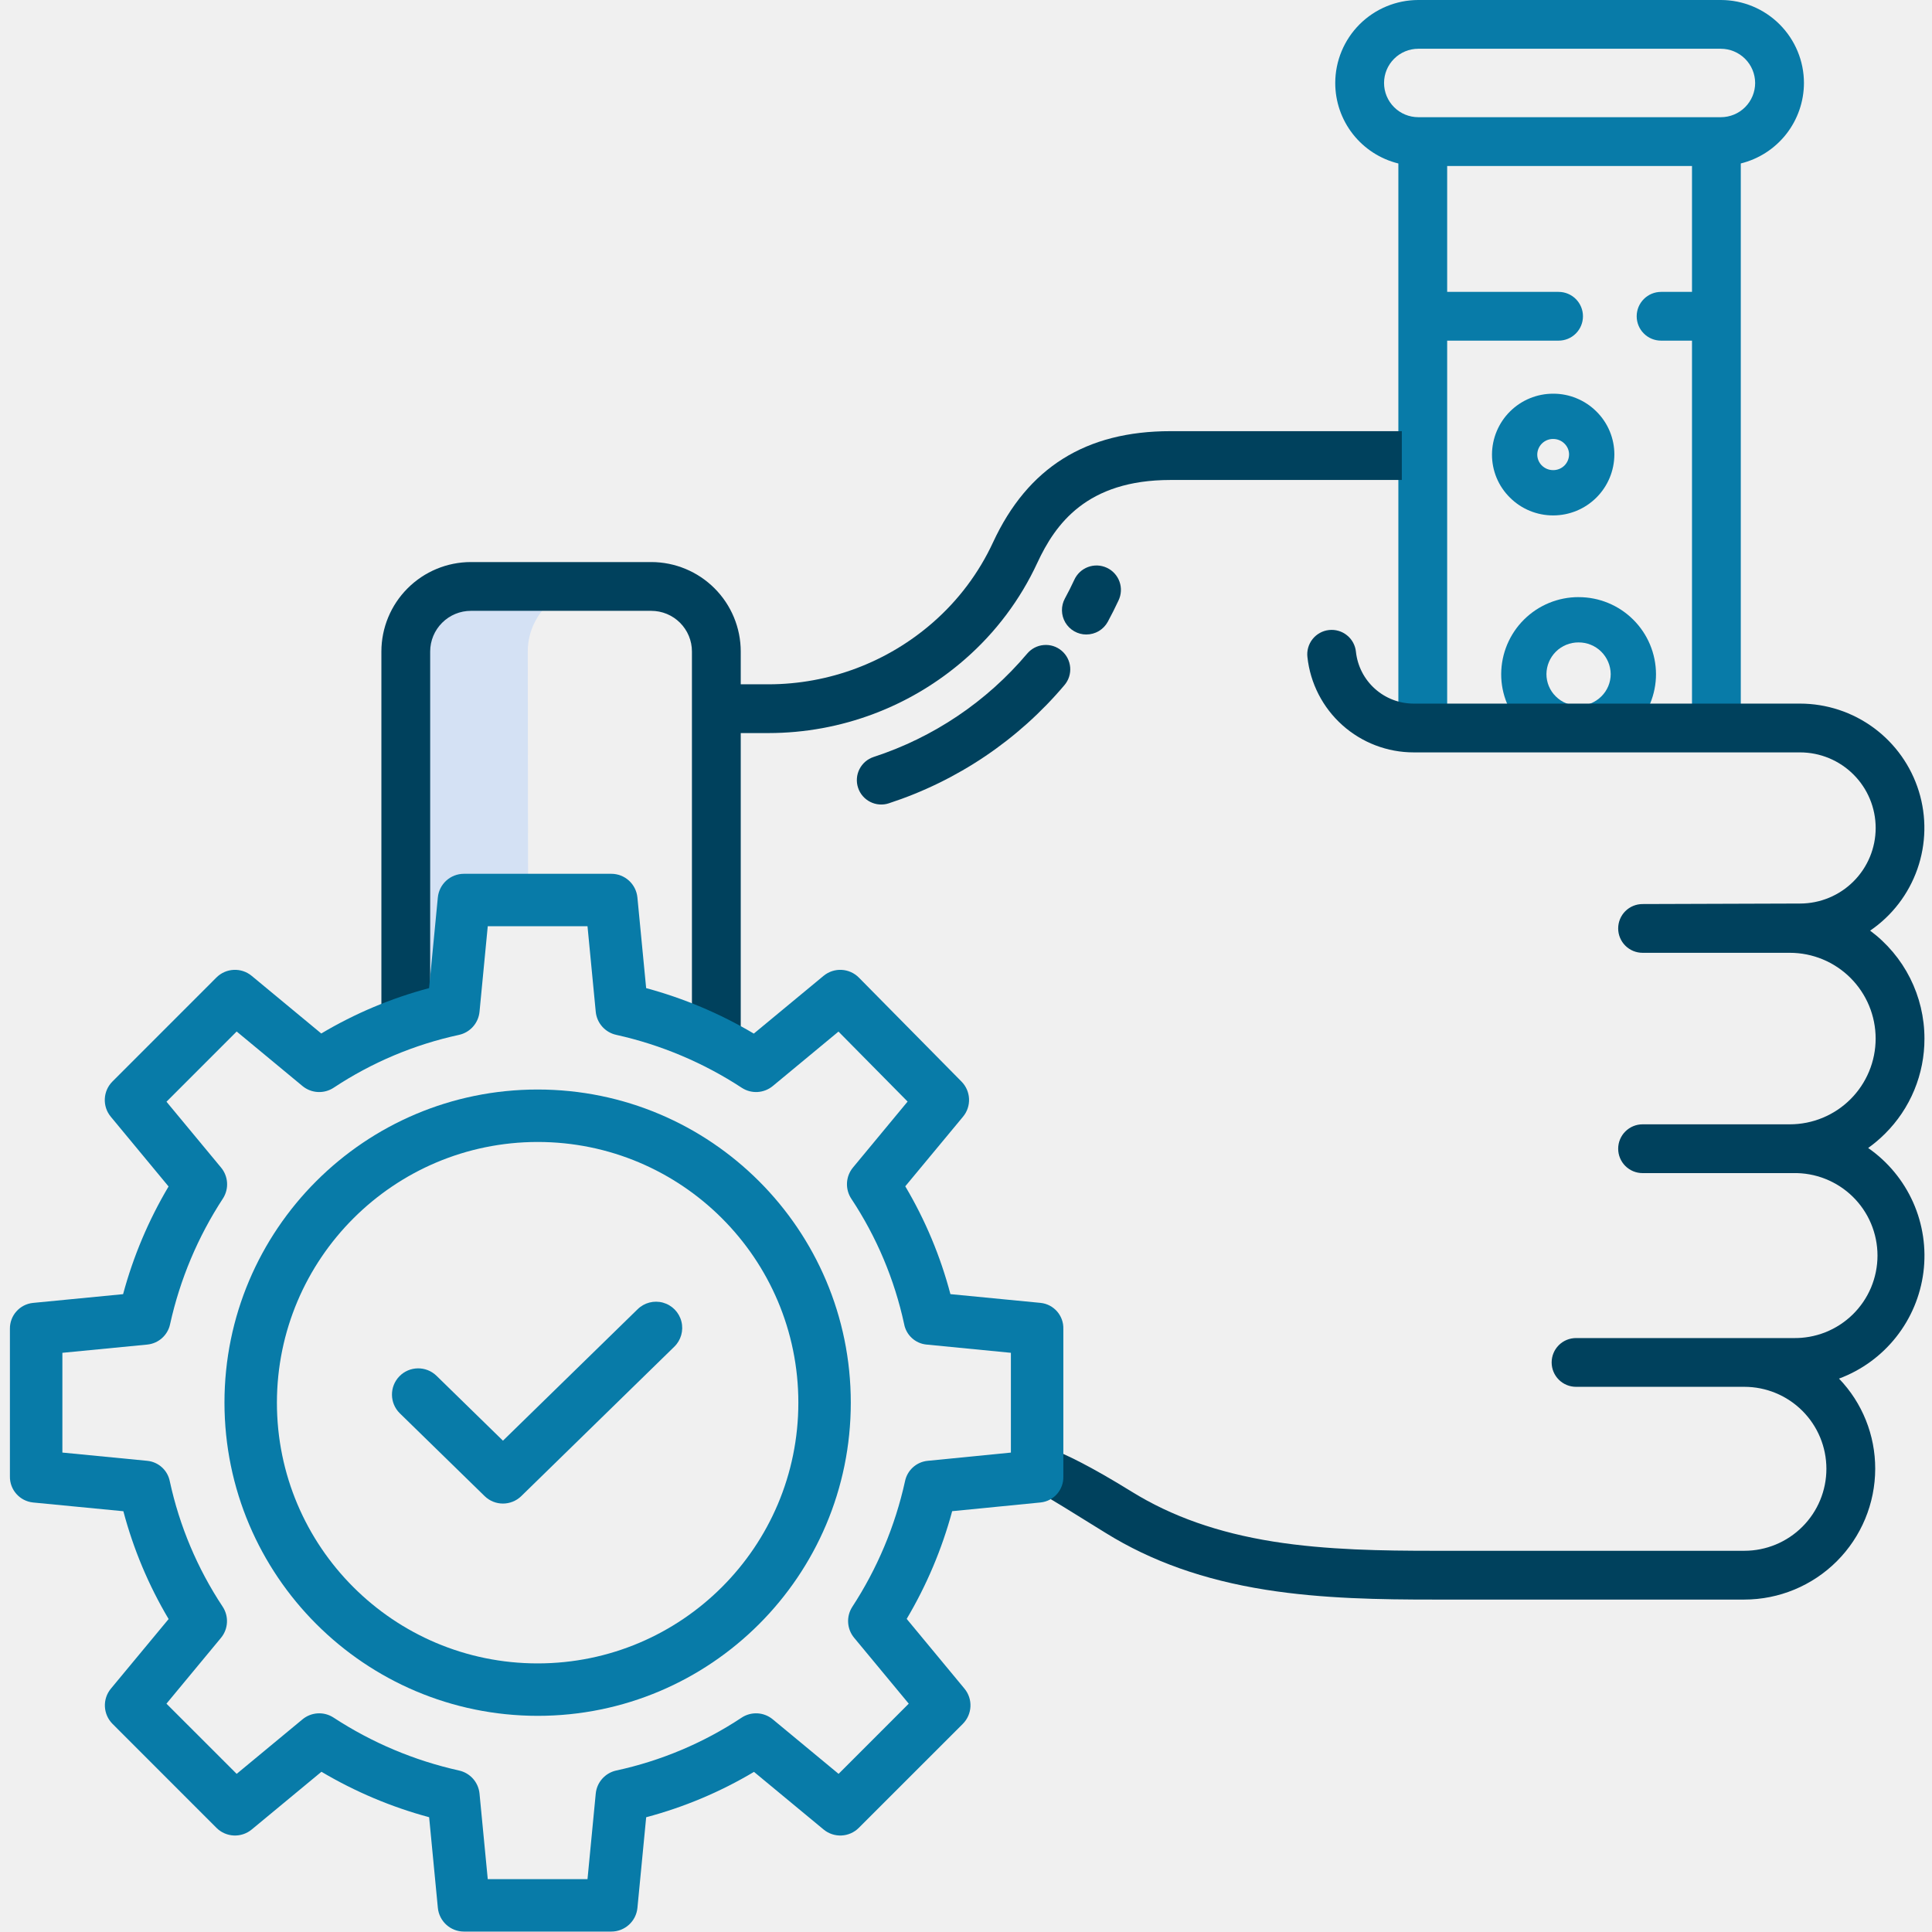
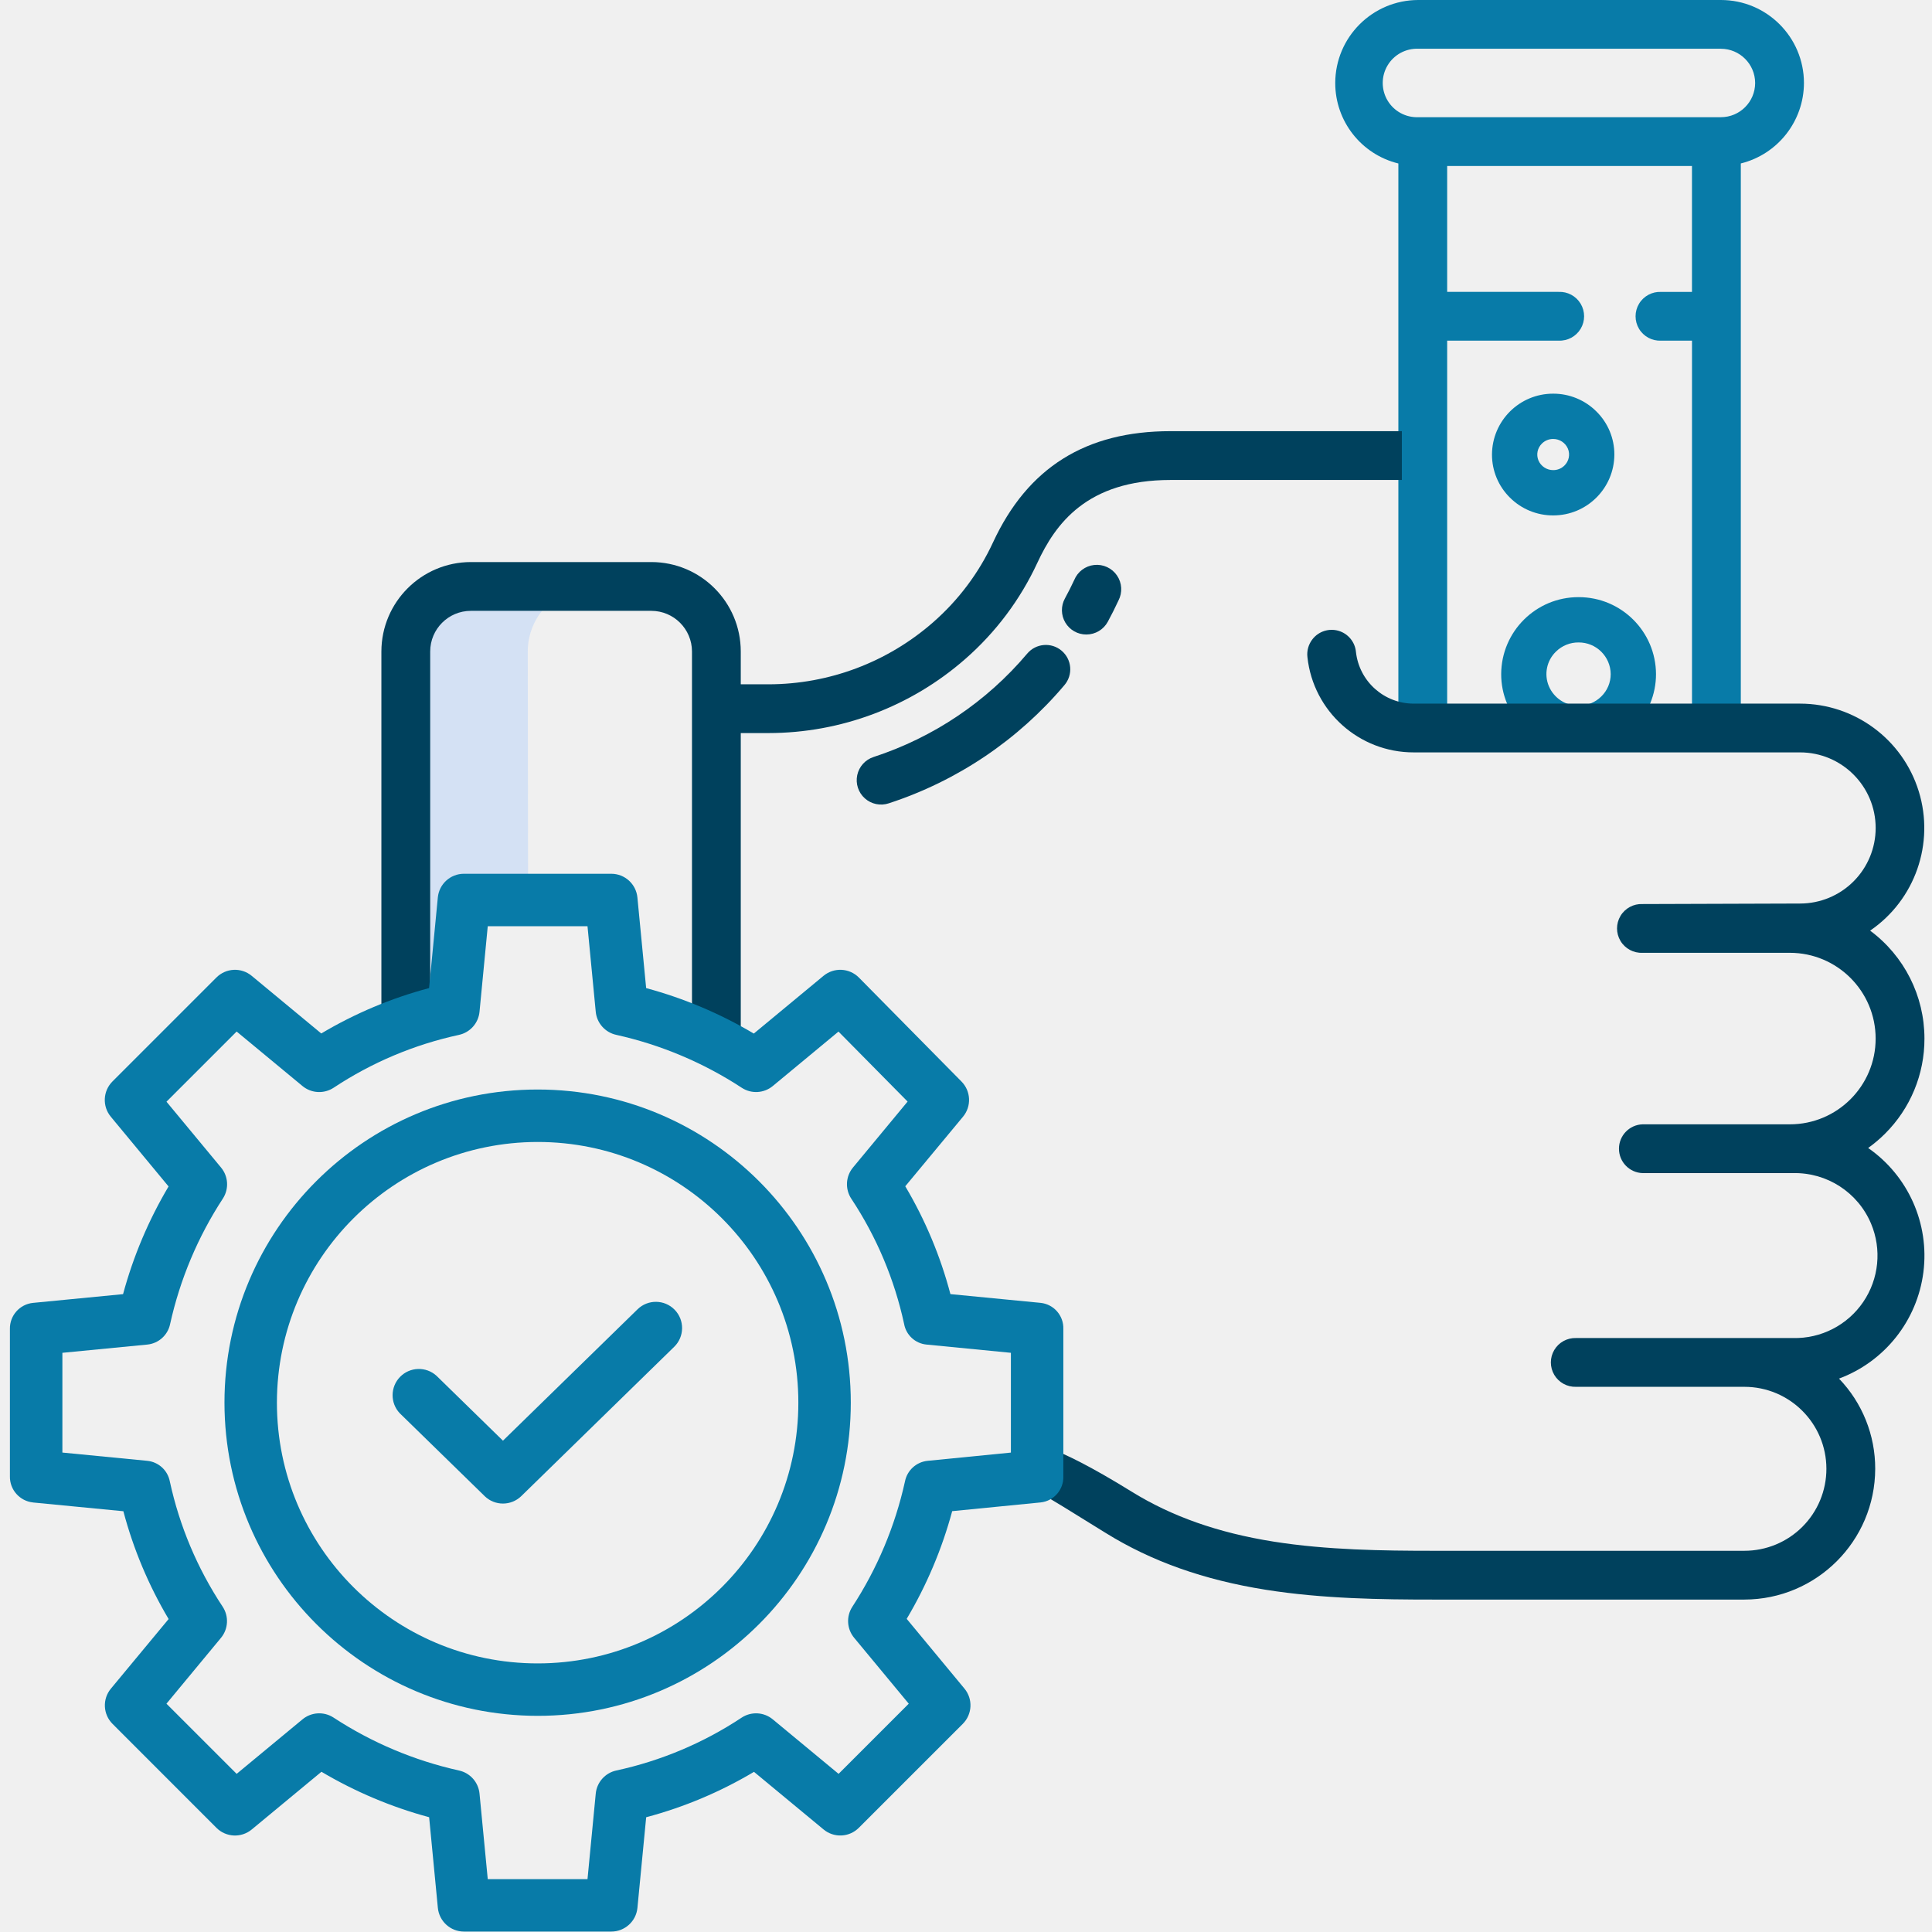
<svg xmlns="http://www.w3.org/2000/svg" width="76" height="76" viewBox="0 0 76 76" fill="none">
  <g clip-path="url(#clip0_697_14067)">
-     <path d="M23.321 23.07H18.522C17.843 23.07 17.192 23.339 16.712 23.819C16.232 24.299 15.962 24.949 15.962 25.628L15.975 39.604L17.511 39.384L18.278 35.388L20.773 34.846L20.761 25.628C20.761 25.292 20.827 24.959 20.956 24.649C21.085 24.339 21.273 24.057 21.511 23.819C21.748 23.582 22.031 23.393 22.341 23.265C22.652 23.136 22.985 23.07 23.321 23.07Z" fill="#D4E1F4" />
-     <path d="M61.096 20.275H61.098C61.734 20.276 62.344 20.025 62.796 19.576C63.247 19.128 63.502 18.519 63.505 17.883C63.506 17.567 63.444 17.255 63.322 16.963C63.201 16.672 63.023 16.408 62.798 16.186C62.575 15.964 62.31 15.787 62.018 15.668C61.727 15.547 61.414 15.486 61.099 15.487H61.098C60.462 15.486 59.851 15.737 59.4 16.186C58.949 16.634 58.694 17.243 58.691 17.879C58.69 18.195 58.752 18.507 58.873 18.799C58.995 19.09 59.173 19.354 59.398 19.575C59.621 19.798 59.886 19.974 60.177 20.094C60.469 20.214 60.781 20.276 61.096 20.275ZM61.098 17.268C61.18 17.268 61.262 17.284 61.339 17.315C61.415 17.346 61.484 17.392 61.543 17.451C61.6 17.507 61.646 17.574 61.677 17.648C61.708 17.721 61.724 17.801 61.723 17.881C61.721 18.045 61.654 18.202 61.537 18.317C61.42 18.431 61.262 18.495 61.098 18.493C61.015 18.494 60.933 18.478 60.857 18.447C60.78 18.415 60.711 18.369 60.652 18.311C60.595 18.255 60.55 18.188 60.519 18.114C60.488 18.04 60.472 17.961 60.472 17.881C60.474 17.716 60.541 17.56 60.658 17.445C60.776 17.33 60.934 17.266 61.098 17.268V17.268Z" fill="#087BA8" />
-     <path d="M62.097 23.489C61.293 23.488 60.52 23.806 59.95 24.373C59.379 24.94 59.057 25.71 59.053 26.514C59.051 26.913 59.13 27.308 59.283 27.676C59.437 28.044 59.662 28.378 59.946 28.658C60.228 28.939 60.564 29.163 60.933 29.314C61.302 29.466 61.697 29.544 62.096 29.543H62.098C62.496 29.544 62.891 29.467 63.26 29.315C63.629 29.164 63.964 28.941 64.247 28.66C64.531 28.381 64.757 28.047 64.911 27.679C65.064 27.312 65.143 26.917 65.143 26.518C65.14 25.713 64.818 24.942 64.247 24.375C63.677 23.807 62.904 23.489 62.1 23.49L62.097 23.489ZM63.361 26.517C63.361 26.681 63.328 26.843 63.265 26.993C63.202 27.144 63.109 27.281 62.993 27.395C62.875 27.512 62.735 27.605 62.582 27.668C62.428 27.731 62.263 27.763 62.097 27.762H62.096C61.929 27.763 61.765 27.731 61.611 27.667C61.457 27.604 61.317 27.511 61.2 27.394C61.083 27.28 60.991 27.143 60.928 26.992C60.865 26.841 60.833 26.68 60.833 26.516C60.836 26.183 60.971 25.866 61.207 25.632C61.444 25.399 61.764 25.269 62.096 25.271C62.429 25.269 62.749 25.399 62.986 25.632C63.223 25.866 63.358 26.184 63.361 26.517V26.517Z" fill="#087BA8" />
-     <path d="M67.696 0H55.792C54.926 0.001 54.096 0.345 53.483 0.957C52.871 1.569 52.526 2.399 52.525 3.264C52.525 3.994 52.769 4.702 53.219 5.276C53.67 5.85 54.299 6.257 55.008 6.431V28.639L56.928 28.637V13.4H61.311C61.565 13.4 61.809 13.3 61.989 13.12C62.169 12.94 62.27 12.696 62.27 12.441C62.27 12.187 62.169 11.943 61.989 11.763C61.809 11.583 61.565 11.482 61.311 11.482H56.928V6.529H66.559V11.482H65.343C65.089 11.482 64.844 11.583 64.665 11.763C64.484 11.943 64.383 12.187 64.383 12.441C64.383 12.696 64.484 12.94 64.665 13.12C64.844 13.3 65.089 13.4 65.343 13.4H66.559V28.639L68.478 28.637V6.43C69.187 6.255 69.816 5.848 70.266 5.275C70.716 4.701 70.961 3.994 70.963 3.265C70.962 2.399 70.617 1.57 70.005 0.958C69.393 0.346 68.562 0.001 67.696 0ZM67.696 4.61H55.792C55.435 4.61 55.092 4.469 54.84 4.216C54.587 3.964 54.445 3.621 54.445 3.264C54.445 2.907 54.587 2.565 54.84 2.313C55.092 2.06 55.435 1.918 55.792 1.918H67.696C68.053 1.919 68.395 2.061 68.648 2.314C68.9 2.566 69.042 2.908 69.043 3.264C69.043 3.621 68.901 3.963 68.648 4.216C68.396 4.468 68.053 4.61 67.696 4.61Z" fill="#087BA8" />
-     <path d="M46.044 16.961C42.713 16.961 40.429 18.392 39.064 21.334C38.507 22.536 37.703 23.608 36.706 24.48C34.915 26.05 32.615 26.917 30.233 26.919H29.139V25.627C29.138 24.695 28.767 23.801 28.107 23.142C27.447 22.482 26.553 22.111 25.62 22.11H18.522C17.589 22.111 16.695 22.482 16.035 23.142C15.375 23.801 15.004 24.695 15.003 25.627V40.417H16.922V25.627C16.923 25.203 17.092 24.797 17.392 24.498C17.692 24.198 18.098 24.029 18.522 24.029H25.62C26.044 24.029 26.451 24.198 26.75 24.497C27.05 24.797 27.219 25.203 27.219 25.627V40.915C27.219 41.169 27.32 41.413 27.5 41.593C27.68 41.773 27.925 41.874 28.179 41.874C28.434 41.874 28.678 41.773 28.858 41.593C29.038 41.413 29.139 41.169 29.139 40.915V28.837H30.233C33.081 28.835 35.831 27.799 37.972 25.921C39.171 24.873 40.136 23.586 40.805 22.142C41.51 20.623 42.742 18.881 46.044 18.881H55.144V16.962L46.044 16.961Z" fill="#00415D" />
-     <path d="M75.703 40.854C75.703 40.029 75.51 39.215 75.139 38.478C74.768 37.741 74.229 37.101 73.566 36.609C74.43 36.02 75.081 35.17 75.426 34.183C75.771 33.197 75.791 32.126 75.483 31.128C75.174 30.129 74.554 29.256 73.713 28.635C72.872 28.014 71.854 27.679 70.808 27.678H55.613C55.05 27.679 54.505 27.471 54.086 27.095C53.666 26.719 53.4 26.201 53.339 25.641C53.327 25.515 53.289 25.393 53.229 25.281C53.169 25.17 53.087 25.071 52.988 24.992C52.89 24.912 52.776 24.852 52.655 24.817C52.533 24.781 52.406 24.77 52.28 24.784C52.154 24.797 52.032 24.836 51.921 24.897C51.81 24.958 51.712 25.041 51.633 25.14C51.554 25.239 51.496 25.353 51.461 25.475C51.426 25.597 51.416 25.724 51.431 25.85C51.543 26.88 52.032 27.833 52.804 28.524C53.576 29.216 54.577 29.598 55.613 29.597H70.808C71.597 29.597 72.354 29.91 72.912 30.468C73.47 31.025 73.784 31.781 73.784 32.57C73.784 33.359 73.47 34.115 72.912 34.672C72.354 35.23 71.597 35.543 70.808 35.543L64.615 35.563C64.36 35.563 64.116 35.664 63.936 35.843C63.756 36.023 63.655 36.267 63.655 36.522C63.655 36.776 63.756 37.02 63.936 37.2C64.116 37.38 64.36 37.481 64.615 37.481H70.407C71.302 37.481 72.161 37.836 72.794 38.469C73.427 39.102 73.783 39.96 73.783 40.855C73.783 41.749 73.427 42.608 72.794 43.24C72.161 43.873 71.302 44.228 70.407 44.228H64.615C64.36 44.228 64.116 44.33 63.936 44.51C63.756 44.689 63.655 44.933 63.655 45.188C63.655 45.442 63.756 45.686 63.936 45.866C64.116 46.046 64.36 46.147 64.615 46.147H70.536C70.969 46.137 71.399 46.214 71.801 46.373C72.203 46.532 72.57 46.769 72.879 47.071C73.188 47.373 73.434 47.734 73.602 48.133C73.769 48.531 73.856 48.959 73.856 49.391C73.856 49.823 73.769 50.251 73.602 50.65C73.434 51.048 73.188 51.409 72.879 51.711C72.57 52.013 72.203 52.251 71.801 52.41C71.399 52.568 70.969 52.645 70.536 52.636H61.998C61.743 52.636 61.499 52.736 61.319 52.916C61.139 53.096 61.038 53.34 61.038 53.595C61.038 53.849 61.139 54.093 61.319 54.273C61.499 54.453 61.743 54.554 61.998 54.554H68.618C69.474 54.554 70.295 54.894 70.9 55.498C71.506 56.103 71.846 56.924 71.846 57.779C71.846 58.634 71.506 59.455 70.9 60.059C70.295 60.664 69.474 61.004 68.618 61.004H56.364C54.429 61.004 52.19 60.976 50.092 60.642C47.913 60.295 46.089 59.652 44.514 58.676C41.244 56.654 40.623 56.827 40.623 56.827L40.46 58.739C41.023 58.739 40.489 58.443 43.501 60.306C45.297 61.42 47.354 62.15 49.789 62.537C52.026 62.893 54.355 62.923 56.363 62.923H68.618C69.983 62.922 71.291 62.379 72.256 61.415C73.221 60.45 73.764 59.143 73.766 57.779C73.769 56.456 73.259 55.184 72.342 54.231C73.225 53.902 74.002 53.338 74.587 52.599C75.172 51.861 75.544 50.977 75.663 50.042C75.781 49.107 75.641 48.158 75.258 47.297C74.874 46.437 74.263 45.697 73.489 45.159C73.725 44.99 73.947 44.802 74.152 44.597C74.646 44.107 75.037 43.523 75.303 42.881C75.569 42.238 75.705 41.549 75.703 40.854Z" fill="#00415D" />
-     <path d="M41.76 25.596C41.664 25.515 41.552 25.453 41.432 25.415C41.312 25.377 41.186 25.363 41.06 25.374C40.934 25.384 40.812 25.419 40.7 25.477C40.588 25.535 40.489 25.615 40.407 25.711C38.812 27.601 36.72 29.009 34.367 29.777C34.248 29.816 34.137 29.878 34.041 29.96C33.945 30.043 33.867 30.143 33.81 30.255C33.753 30.367 33.718 30.49 33.709 30.615C33.699 30.741 33.714 30.867 33.754 30.987C33.793 31.107 33.855 31.218 33.937 31.313C34.019 31.409 34.12 31.487 34.232 31.544C34.344 31.601 34.467 31.636 34.593 31.645C34.718 31.655 34.845 31.64 34.964 31.6C37.656 30.722 40.049 29.111 41.875 26.948C41.956 26.852 42.018 26.741 42.056 26.621C42.094 26.5 42.109 26.374 42.098 26.248C42.087 26.123 42.052 26.001 41.994 25.889C41.936 25.777 41.856 25.677 41.76 25.596Z" fill="#00415D" />
-     <path d="M42.734 24.959C42.906 24.959 43.076 24.913 43.225 24.825C43.373 24.736 43.495 24.61 43.578 24.458C43.726 24.185 43.868 23.903 43.999 23.622C44.054 23.507 44.086 23.383 44.093 23.255C44.1 23.128 44.081 23.001 44.038 22.881C43.996 22.761 43.929 22.651 43.843 22.557C43.758 22.463 43.654 22.387 43.538 22.334C43.422 22.28 43.297 22.25 43.17 22.245C43.043 22.241 42.916 22.261 42.797 22.306C42.677 22.351 42.568 22.419 42.475 22.507C42.383 22.594 42.309 22.699 42.257 22.815C42.144 23.06 42.02 23.305 41.891 23.542C41.812 23.688 41.771 23.853 41.775 24.019C41.778 24.185 41.824 24.348 41.909 24.491C41.994 24.633 42.115 24.752 42.259 24.834C42.404 24.916 42.567 24.96 42.734 24.96V24.959Z" fill="#00415D" />
-     <path d="M1.3 59.104L4.853 59.448C5.247 60.937 5.846 62.365 6.633 63.689L4.363 66.426C4.023 66.836 4.051 67.436 4.427 67.813L8.515 71.903C8.891 72.279 9.492 72.307 9.902 71.968L12.645 69.697C13.969 70.482 15.394 71.084 16.881 71.485L17.224 75.05C17.276 75.579 17.72 75.983 18.25 75.983H24.048C24.579 75.983 25.024 75.579 25.075 75.05L25.419 71.486C26.909 71.09 28.336 70.49 29.66 69.701L32.398 71.968C32.807 72.307 33.408 72.279 33.784 71.902L37.874 67.813C38.25 67.436 38.279 66.835 37.939 66.426L35.667 63.683C36.453 62.358 37.055 60.933 37.456 59.446L40.935 59.103C41.457 59.048 41.846 58.6 41.829 58.077V52.279C41.846 51.754 41.455 51.306 40.933 51.252L37.387 50.908C36.995 49.419 36.397 47.991 35.611 46.666L37.882 43.929C38.221 43.523 38.196 42.925 37.824 42.547L33.788 38.458C33.412 38.077 32.808 38.047 32.396 38.388L29.653 40.659C28.329 39.873 26.904 39.272 25.418 38.87L25.074 35.305C25.023 34.776 24.578 34.373 24.048 34.373H18.25C17.718 34.373 17.274 34.776 17.223 35.306L16.879 38.87C15.39 39.266 13.962 39.866 12.638 40.655L9.901 38.388C9.491 38.048 8.889 38.077 8.513 38.453L4.424 42.543C4.048 42.919 4.019 43.521 4.359 43.93L6.631 46.673C5.845 47.997 5.243 49.422 4.842 50.909L1.299 51.253C0.775 51.306 0.38 51.752 0.39 52.279V58.077C0.38 58.603 0.776 59.05 1.3 59.104ZM2.454 53.216L5.794 52.892C6.238 52.848 6.602 52.521 6.692 52.084C7.081 50.326 7.785 48.652 8.77 47.145C9.014 46.767 8.983 46.274 8.695 45.928L6.549 43.339L9.31 40.577L11.899 42.722C12.25 43.012 12.75 43.038 13.129 42.786C14.628 41.794 16.298 41.09 18.054 40.71C18.493 40.614 18.82 40.247 18.863 39.8L19.187 36.436H23.111L23.435 39.8C23.478 40.246 23.805 40.614 24.244 40.709C26.003 41.1 27.676 41.806 29.183 42.793C29.561 43.038 30.053 43.008 30.4 42.721L32.984 40.58L35.703 43.333L33.554 45.927C33.264 46.278 33.238 46.778 33.49 47.158C34.482 48.656 35.186 50.327 35.566 52.083C35.645 52.516 36.001 52.846 36.44 52.891L39.766 53.216V57.141L36.49 57.465C36.048 57.509 35.687 57.837 35.6 58.273C35.212 60.031 34.509 61.704 33.525 63.212C33.282 63.591 33.313 64.083 33.602 64.429L35.748 67.018L32.988 69.779L30.399 67.635C30.048 67.344 29.548 67.318 29.169 67.571C27.671 68.563 26 69.267 24.244 69.647C23.805 69.743 23.478 70.11 23.435 70.556L23.111 73.92H19.187L18.863 70.556C18.82 70.11 18.494 69.743 18.055 69.647C16.296 69.256 14.623 68.549 13.117 67.563C12.739 67.318 12.246 67.348 11.899 67.635L9.31 69.779L6.548 67.018L8.693 64.429C8.983 64.078 9.009 63.578 8.756 63.198C7.764 61.7 7.06 60.029 6.68 58.273C6.596 57.838 6.236 57.509 5.794 57.465L2.454 57.14V53.216H2.454Z" fill="#087BA8" />
-     <path d="M21.149 67.497C27.953 67.497 33.468 61.982 33.468 55.178C33.468 48.374 27.953 42.859 21.149 42.859C14.345 42.859 8.83 48.374 8.83 55.178C8.837 61.979 14.348 67.49 21.149 67.497ZM21.149 44.922C26.813 44.922 31.405 49.514 31.405 55.178C31.405 60.842 26.813 65.434 21.149 65.434C15.485 65.434 10.893 60.842 10.893 55.178C10.899 49.517 15.488 44.928 21.149 44.922Z" fill="#087BA8" />
-     <path d="M19.064 58.853C19.465 59.244 20.105 59.244 20.506 58.853L26.521 52.98C26.788 52.723 26.896 52.343 26.805 51.984C26.715 51.625 26.438 51.342 26.082 51.243C25.725 51.144 25.343 51.244 25.08 51.504L19.785 56.673L17.167 54.116C16.758 53.723 16.108 53.733 15.712 54.139C15.316 54.545 15.322 55.194 15.725 55.593L19.064 58.853Z" fill="#087BA8" />
+     <path d="M23.32 23.07h-4.798a2.56 2.56 0 00-2.56 2.558l.013 13.976 1.536-.22.767-3.996 2.495-.542-.012-9.218a2.557 2.557 0 012.56-2.558z" fill="#D4E1F4" />
+     <path d="M61.096 20.275h.002a2.403 2.403 0 002.407-2.392 2.37 2.37 0 00-.707-1.697 2.397 2.397 0 00-1.699-.7h-.001a2.404 2.404 0 00-2.407 2.393 2.37 2.37 0 00.706 1.696 2.396 2.396 0 001.7.7zm.002-3.007a.627.627 0 01.579.38.603.603 0 01-.14.669.62.62 0 01-.44.176.628.628 0 01-.578-.38.603.603 0 01.14-.668.62.62 0 01.439-.177zm.999 6.222a3.039 3.039 0 00-3.044 3.024 2.996 2.996 0 00.893 2.144 3.034 3.034 0 002.15.885h.002a3.034 3.034 0 002.149-.883 2.999 2.999 0 00.896-2.142A3.04 3.04 0 0062.1 23.49h-.003zm1.264 3.027a1.227 1.227 0 01-.368.878 1.265 1.265 0 01-.896.367h-.001a1.263 1.263 0 01-1.168-.77 1.229 1.229 0 01.28-1.36 1.25 1.25 0 01.889-.36 1.256 1.256 0 011.264 1.245z" fill="#087BA8" />
+     <path d="M67.696 0H55.792a3.271 3.271 0 00-3.267 3.264 3.257 3.257 0 002.483 3.167v22.208l1.92-.002V13.4h4.383a.96.96 0 100-1.918h-4.383V6.53h9.63v4.953h-1.215a.96.96 0 100 1.918h1.216v15.24l1.92-.003V6.43a3.27 3.27 0 002.484-3.165A3.267 3.267 0 0067.696 0zm0 4.61H55.792a1.347 1.347 0 110-2.692h11.904a1.35 1.35 0 011.347 1.346 1.347 1.347 0 01-1.347 1.346z" fill="#087BA8" />
+     <path d="M46.044 16.961c-3.33 0-5.615 1.43-6.98 4.373a9.461 9.461 0 01-2.358 3.146 9.832 9.832 0 01-6.473 2.439H29.14v-1.292a3.52 3.52 0 00-3.52-3.517h-7.097a3.524 3.524 0 00-3.52 3.517v14.79h1.92v-14.79a1.6 1.6 0 011.6-1.598h7.098a1.602 1.602 0 011.6 1.598v15.288a.959.959 0 001.919 0V28.837h1.094a11.75 11.75 0 007.739-2.916 11.369 11.369 0 002.833-3.78c.705-1.518 1.937-3.26 5.239-3.26h9.1v-1.919h-9.1zm29.659 23.893a5.283 5.283 0 00-2.137-4.245 4.892 4.892 0 00-2.758-8.93H55.613a2.286 2.286 0 01-2.274-2.038.958.958 0 00-1.706-.5.959.959 0 00-.202.71 4.198 4.198 0 004.182 3.746h15.195a2.976 2.976 0 012.976 2.973 2.973 2.973 0 01-2.976 2.973l-6.194.02a.96.96 0 100 1.918h5.793a3.377 3.377 0 013.376 3.374 3.373 3.373 0 01-3.376 3.373h-5.792a.96.96 0 000 1.919h5.921a3.25 3.25 0 013.066 1.986 3.244 3.244 0 01-3.066 4.502h-8.538a.96.96 0 100 1.919h6.62a3.228 3.228 0 013.228 3.225 3.224 3.224 0 01-3.228 3.225H56.364c-1.935 0-4.174-.028-6.272-.362-2.179-.347-4.003-.99-5.578-1.966-3.27-2.022-3.891-1.849-3.891-1.849l-.163 1.912c.563 0 .029-.296 3.041 1.567 1.796 1.114 3.853 1.844 6.288 2.231 2.237.356 4.566.386 6.574.386h12.255a5.155 5.155 0 005.148-5.144 5.097 5.097 0 00-1.424-3.548 5.164 5.164 0 003.32-4.19 5.158 5.158 0 00-2.173-4.882c.236-.17.458-.357.663-.562a5.256 5.256 0 001.551-3.743z" fill="#00415D" />
+     <path d="M41.76 25.596a.96.96 0 00-1.352.115 13.307 13.307 0 01-6.04 4.066.959.959 0 10.596 1.823 15.226 15.226 0 006.91-4.652.957.957 0 00-.114-1.352zm.974-.636a.96.96 0 00.844-.502c.148-.273.29-.555.42-.836a.96.96 0 10-1.74-.807c-.114.245-.238.49-.367.727a.958.958 0 00.843 1.418z" fill="#00415D" />
+     <path d="M1.3 59.104l3.553.344a16.63 16.63 0 001.78 4.241l-2.27 2.737a1.03 1.03 0 00.064 1.387l4.088 4.09c.376.376.977.404 1.387.065l2.743-2.271a16.994 16.994 0 004.236 1.788l.343 3.565c.052.529.496.933 1.026.933h5.798c.531 0 .976-.404 1.027-.933l.344-3.564A16.636 16.636 0 0029.66 69.7l2.738 2.267c.41.34 1.01.311 1.386-.066l4.09-4.089c.376-.377.405-.978.065-1.387l-2.272-2.743a16.96 16.96 0 001.79-4.237l3.478-.343a1 1 0 00.894-1.026v-5.798a1 1 0 00-.896-1.027l-3.546-.344a16.604 16.604 0 00-1.776-4.242l2.271-2.736a1.031 1.031 0 00-.058-1.383l-4.036-4.09c-.376-.38-.98-.41-1.392-.07l-2.743 2.272a16.964 16.964 0 00-4.235-1.789l-.344-3.565a1.032 1.032 0 00-1.026-.932H18.25a1.03 1.03 0 00-1.027.933l-.344 3.564a16.638 16.638 0 00-4.241 1.785l-2.737-2.267a1.031 1.031 0 00-1.388.066l-4.089 4.089a1.031 1.031 0 00-.065 1.387l2.272 2.743a16.972 16.972 0 00-1.79 4.236l-3.542.344c-.524.053-.92.5-.909 1.026v5.798c-.01.526.386.973.91 1.027zm1.154-5.888l3.34-.324c.444-.044.808-.371.898-.808a14.913 14.913 0 012.078-4.94 1.031 1.031 0 00-.075-1.216l-2.146-2.59 2.76-2.76 2.59 2.144c.35.29.851.316 1.23.064a14.47 14.47 0 014.925-2.076c.439-.096.766-.463.809-.91l.324-3.364h3.924l.324 3.364c.043.446.37.814.809.909a14.936 14.936 0 014.939 2.084c.378.245.87.215 1.217-.072l2.584-2.141 2.719 2.753-2.149 2.594c-.29.351-.316.851-.064 1.23a14.463 14.463 0 012.076 4.926.99.99 0 00.873.808l3.327.325v3.925l-3.276.324a1.01 1.01 0 00-.89.808 14.918 14.918 0 01-2.075 4.939 1.03 1.03 0 00.077 1.217l2.146 2.59-2.76 2.76-2.589-2.144a1.032 1.032 0 00-1.23-.064 14.465 14.465 0 01-4.925 2.076 1.032 1.032 0 00-.809.91l-.324 3.363h-3.924l-.324-3.364a1.032 1.032 0 00-.808-.909 14.926 14.926 0 01-4.938-2.084 1.032 1.032 0 00-1.218.072l-2.59 2.144-2.761-2.76 2.145-2.59c.29-.351.316-.851.063-1.23a14.465 14.465 0 01-2.076-4.926 1.005 1.005 0 00-.886-.808l-3.34-.325v-3.924z" fill="#087BA8" />
+     <path d="M21.15 67.497c6.803 0 12.318-5.515 12.318-12.32 0-6.803-5.515-12.318-12.319-12.318-6.804 0-12.319 5.515-12.319 12.319.007 6.8 5.518 12.312 12.32 12.319zm0-22.575c5.663 0 10.255 4.592 10.255 10.256 0 5.664-4.592 10.256-10.256 10.256-5.664 0-10.256-4.592-10.256-10.256.006-5.661 4.595-10.25 10.256-10.256z" fill="#087BA8" />
+     <path d="M19.064 58.853c.401.391 1.04.391 1.442 0l6.015-5.873a1.03 1.03 0 10-1.441-1.476l-5.295 5.169-2.618-2.557a1.033 1.033 0 00-1.442 1.477l3.34 3.26z" fill="#087BA8" />
  </g>
  <defs>
    <clipPath id="clip0_697_14067">
-       <rect width="76" height="76" fill="white" />
+       <path fill="#fff" d="M0 0h76v76H0z" />
    </clipPath>
  </defs>
</svg>
